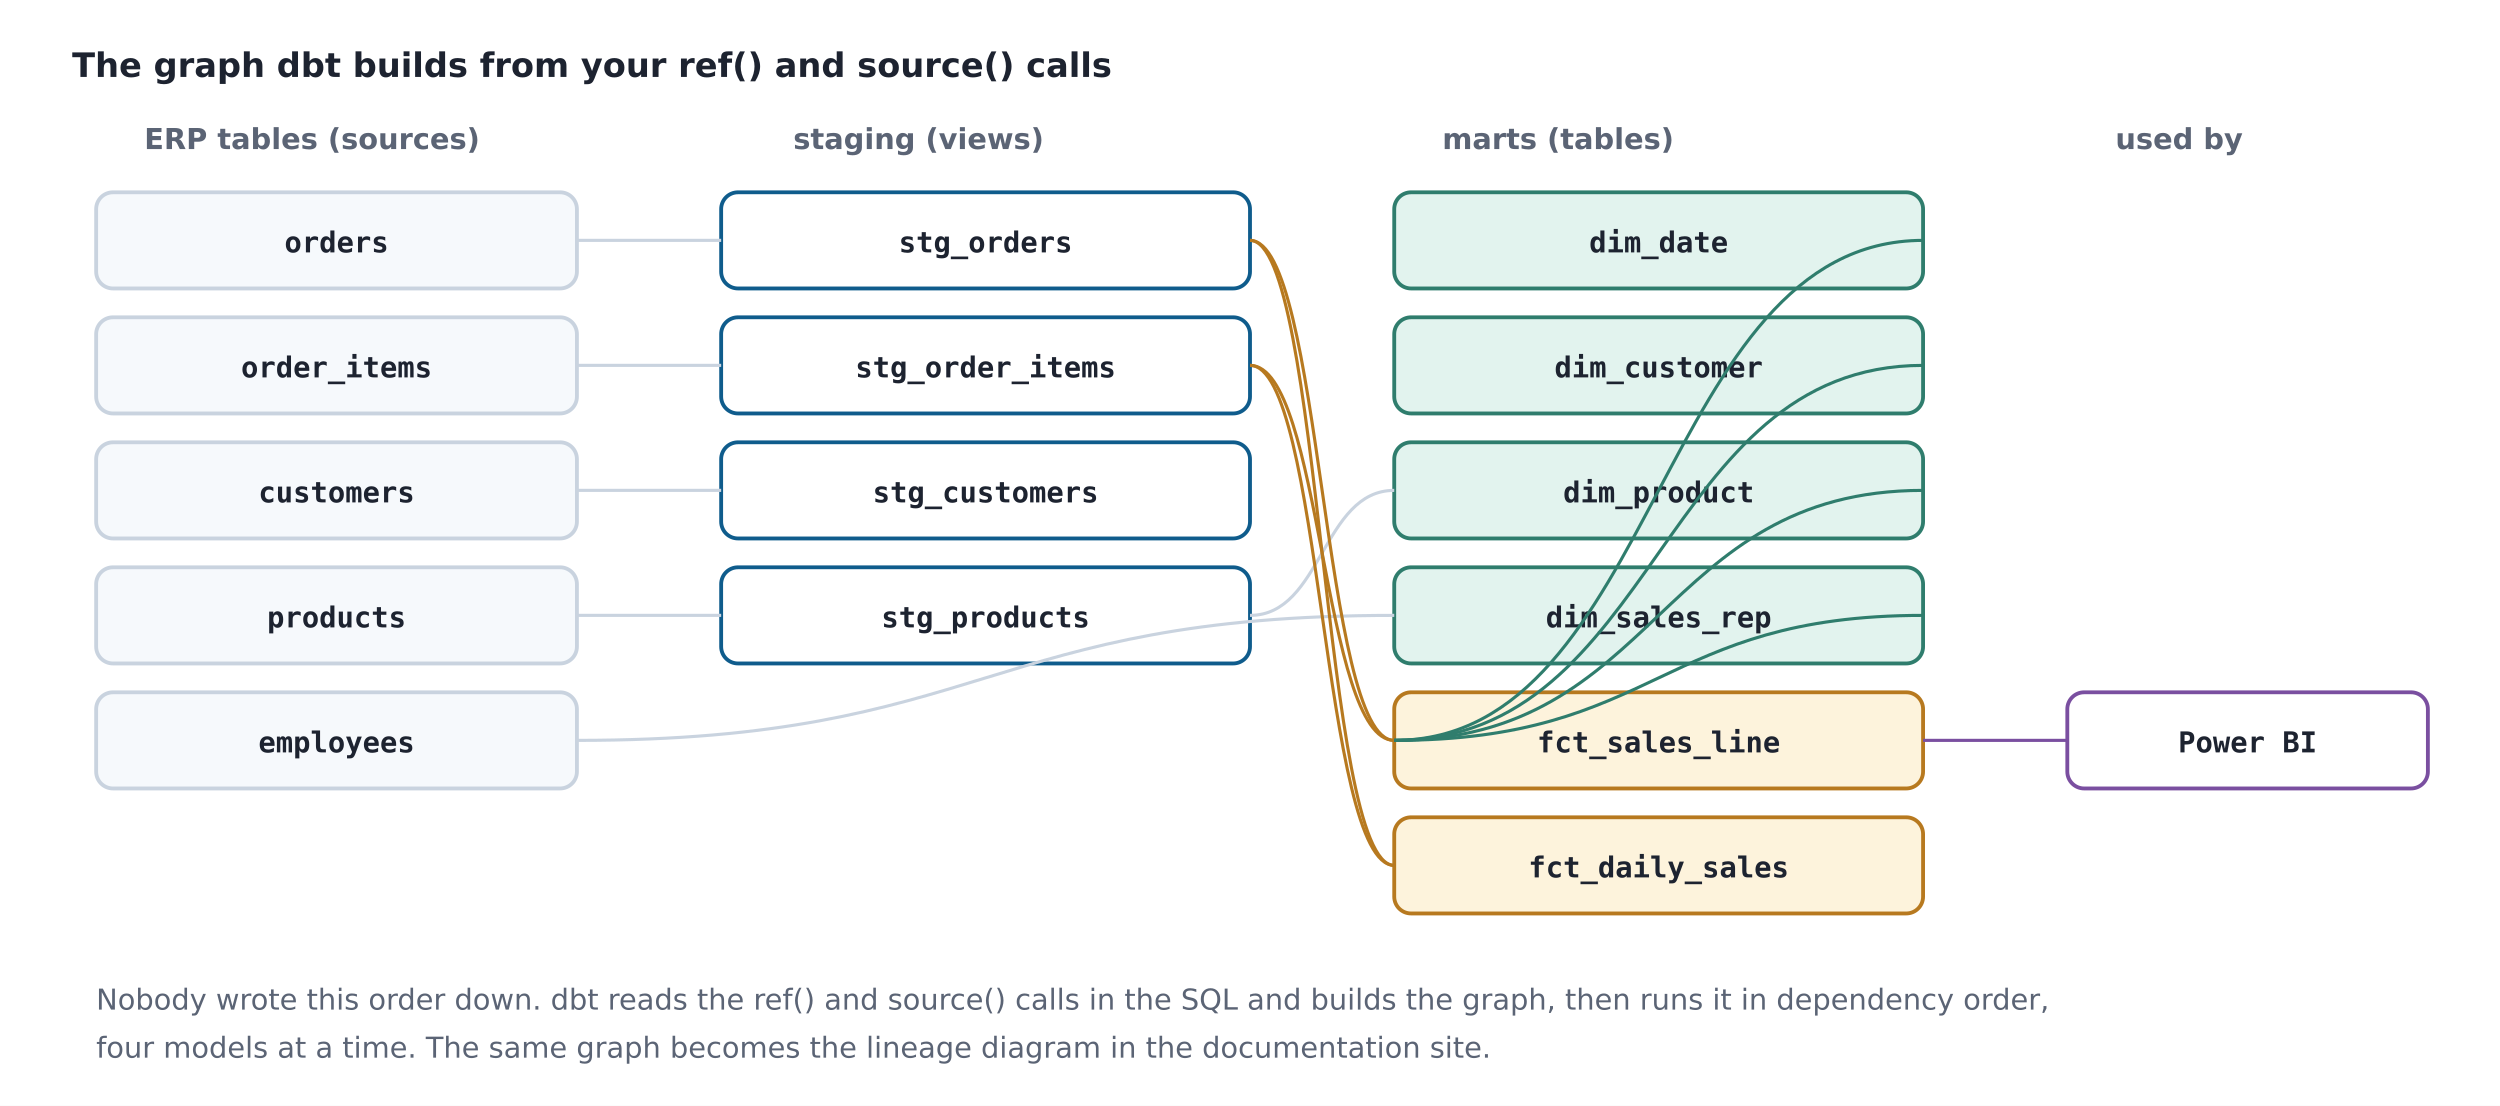
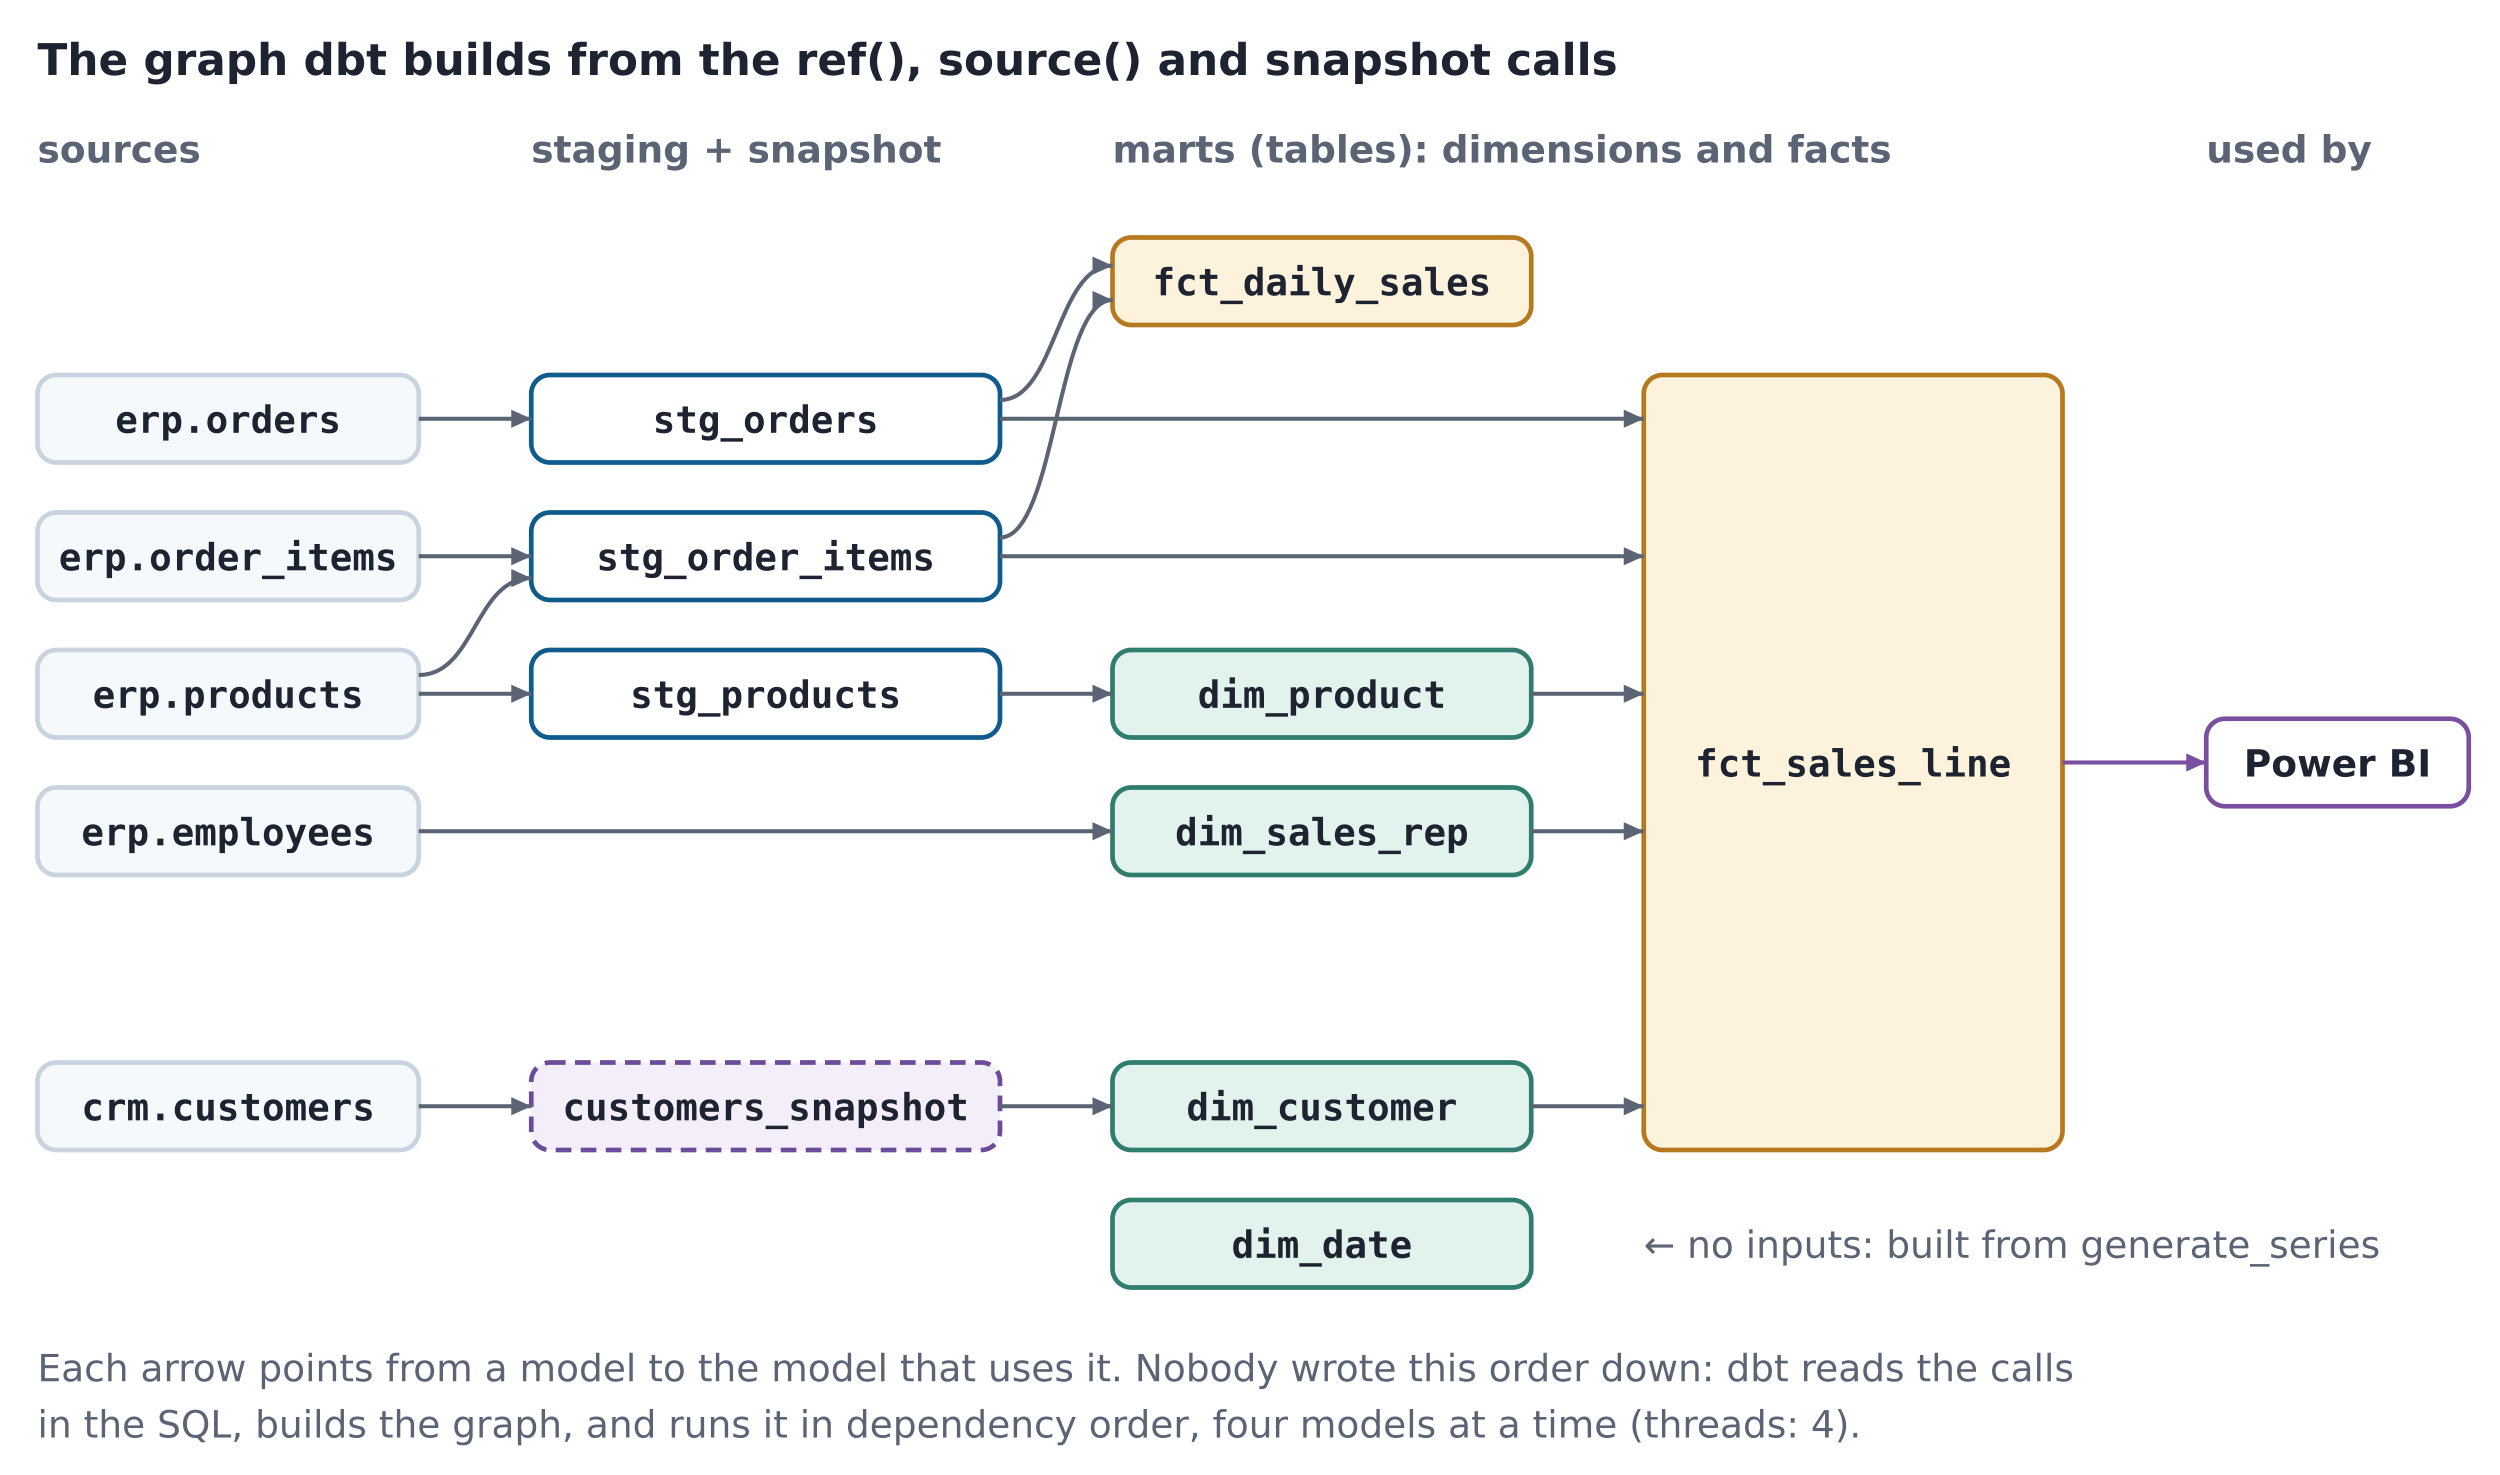
- <svg xmlns="http://www.w3.org/2000/svg" width="1040" height="460" viewBox="0 0 1040 460" font-family="DejaVu Sans, Arial, sans-serif">
-   <rect width="1040" height="460" fill="#ffffff" />
-   <text x="30" y="32" font-size="14" fill="#1d2330" font-weight="bold" text-anchor="start" font-family="Poppins, DejaVu Sans, sans-serif">The graph dbt builds from your ref() and source() calls</text>
-   <text x="60" y="62" font-size="12" fill="#5b6475" font-weight="bold" text-anchor="start">ERP tables (sources)</text>
-   <text x="330" y="62" font-size="12" fill="#5b6475" font-weight="bold" text-anchor="start">staging (views)</text>
-   <text x="600" y="62" font-size="12" fill="#5b6475" font-weight="bold" text-anchor="start">marts (tables)</text>
-   <text x="880" y="62" font-size="12" fill="#5b6475" font-weight="bold" text-anchor="start">used by</text>
-   <rect x="40" y="80" width="200" height="40" rx="7" fill="#f6f9fc" stroke="#c9d3df" stroke-width="1.6" />
-   <text x="140.0" y="105.0" font-size="12" fill="#1d2330" font-weight="bold" text-anchor="middle" font-family="DejaVu Sans Mono, monospace">orders</text>
-   <rect x="40" y="132" width="200" height="40" rx="7" fill="#f6f9fc" stroke="#c9d3df" stroke-width="1.6" />
-   <text x="140.0" y="157.0" font-size="12" fill="#1d2330" font-weight="bold" text-anchor="middle" font-family="DejaVu Sans Mono, monospace">order_items</text>
-   <rect x="40" y="184" width="200" height="40" rx="7" fill="#f6f9fc" stroke="#c9d3df" stroke-width="1.6" />
-   <text x="140.0" y="209.0" font-size="12" fill="#1d2330" font-weight="bold" text-anchor="middle" font-family="DejaVu Sans Mono, monospace">customers</text>
-   <rect x="40" y="236" width="200" height="40" rx="7" fill="#f6f9fc" stroke="#c9d3df" stroke-width="1.6" />
-   <text x="140.0" y="261.0" font-size="12" fill="#1d2330" font-weight="bold" text-anchor="middle" font-family="DejaVu Sans Mono, monospace">products</text>
-   <rect x="40" y="288" width="200" height="40" rx="7" fill="#f6f9fc" stroke="#c9d3df" stroke-width="1.6" />
-   <text x="140.0" y="313.0" font-size="12" fill="#1d2330" font-weight="bold" text-anchor="middle" font-family="DejaVu Sans Mono, monospace">employees</text>
-   <rect x="300" y="80" width="220" height="40" rx="7" fill="#fff" stroke="#0f5c8c" stroke-width="1.6" />
-   <text x="410.0" y="105.0" font-size="12" fill="#1d2330" font-weight="bold" text-anchor="middle" font-family="DejaVu Sans Mono, monospace">stg_orders</text>
-   <rect x="300" y="132" width="220" height="40" rx="7" fill="#fff" stroke="#0f5c8c" stroke-width="1.6" />
-   <text x="410.0" y="157.0" font-size="12" fill="#1d2330" font-weight="bold" text-anchor="middle" font-family="DejaVu Sans Mono, monospace">stg_order_items</text>
-   <rect x="300" y="184" width="220" height="40" rx="7" fill="#fff" stroke="#0f5c8c" stroke-width="1.6" />
-   <text x="410.0" y="209.0" font-size="12" fill="#1d2330" font-weight="bold" text-anchor="middle" font-family="DejaVu Sans Mono, monospace">stg_customers</text>
-   <rect x="300" y="236" width="220" height="40" rx="7" fill="#fff" stroke="#0f5c8c" stroke-width="1.6" />
-   <text x="410.0" y="261.0" font-size="12" fill="#1d2330" font-weight="bold" text-anchor="middle" font-family="DejaVu Sans Mono, monospace">stg_products</text>
-   <rect x="580" y="80" width="220" height="40" rx="7" fill="#e2f3ee" stroke="#2f7d6d" stroke-width="1.6" />
-   <text x="690.0" y="105.0" font-size="12" fill="#1d2330" font-weight="bold" text-anchor="middle" font-family="DejaVu Sans Mono, monospace">dim_date</text>
-   <rect x="580" y="132" width="220" height="40" rx="7" fill="#e2f3ee" stroke="#2f7d6d" stroke-width="1.6" />
-   <text x="690.0" y="157.0" font-size="12" fill="#1d2330" font-weight="bold" text-anchor="middle" font-family="DejaVu Sans Mono, monospace">dim_customer</text>
-   <rect x="580" y="184" width="220" height="40" rx="7" fill="#e2f3ee" stroke="#2f7d6d" stroke-width="1.6" />
-   <text x="690.0" y="209.0" font-size="12" fill="#1d2330" font-weight="bold" text-anchor="middle" font-family="DejaVu Sans Mono, monospace">dim_product</text>
-   <rect x="580" y="236" width="220" height="40" rx="7" fill="#e2f3ee" stroke="#2f7d6d" stroke-width="1.6" />
-   <text x="690.0" y="261.0" font-size="12" fill="#1d2330" font-weight="bold" text-anchor="middle" font-family="DejaVu Sans Mono, monospace">dim_sales_rep</text>
-   <rect x="580" y="288" width="220" height="40" rx="7" fill="#fdf3dc" stroke="#b7791f" stroke-width="1.6" />
-   <text x="690.0" y="313.0" font-size="12" fill="#1d2330" font-weight="bold" text-anchor="middle" font-family="DejaVu Sans Mono, monospace">fct_sales_line</text>
-   <rect x="580" y="340" width="220" height="40" rx="7" fill="#fdf3dc" stroke="#b7791f" stroke-width="1.6" />
-   <text x="690.0" y="365.0" font-size="12" fill="#1d2330" font-weight="bold" text-anchor="middle" font-family="DejaVu Sans Mono, monospace">fct_daily_sales</text>
-   <rect x="860" y="288" width="150" height="40" rx="7" fill="#fff" stroke="#7a4fa0" stroke-width="1.6" />
-   <text x="935.0" y="313.0" font-size="12" fill="#1d2330" font-weight="bold" text-anchor="middle" font-family="DejaVu Sans Mono, monospace">Power BI</text>
-   <path d="M240,100 C270.0,100 270.0,100 300,100" fill="none" stroke="#c9d3df" stroke-width="1.3" stroke-linejoin="round" />
-   <path d="M240,152 C270.0,152 270.0,152 300,152" fill="none" stroke="#c9d3df" stroke-width="1.3" stroke-linejoin="round" />
-   <path d="M240,204 C270.0,204 270.0,204 300,204" fill="none" stroke="#c9d3df" stroke-width="1.3" stroke-linejoin="round" />
-   <path d="M240,256 C270.0,256 270.0,256 300,256" fill="none" stroke="#c9d3df" stroke-width="1.3" stroke-linejoin="round" />
-   <path d="M240,308 C410.0,308 410.0,256 580,256" fill="none" stroke="#c9d3df" stroke-width="1.3" stroke-linejoin="round" />
-   <path d="M520,256 C550.0,256 550.0,204 580,204" fill="none" stroke="#c9d3df" stroke-width="1.3" stroke-linejoin="round" />
-   <path d="M520,152 C550.0,152 550.0,308 580,308" fill="none" stroke="#b7791f" stroke-width="1.3" stroke-linejoin="round" />
-   <path d="M520,100 C550.0,100 550.0,308 580,308" fill="none" stroke="#b7791f" stroke-width="1.3" stroke-linejoin="round" />
-   <path d="M520,152 C550.0,152 550.0,360 580,360" fill="none" stroke="#b7791f" stroke-width="1.3" stroke-linejoin="round" />
-   <path d="M520,100 C550.0,100 550.0,360 580,360" fill="none" stroke="#b7791f" stroke-width="1.3" stroke-linejoin="round" />
-   <path d="M800,100 C690.0,100 690.0,308 580,308" fill="none" stroke="#2f7d6d" stroke-width="1.3" stroke-linejoin="round" />
-   <path d="M800,152 C690.0,152 690.0,308 580,308" fill="none" stroke="#2f7d6d" stroke-width="1.3" stroke-linejoin="round" />
-   <path d="M800,204 C690.0,204 690.0,308 580,308" fill="none" stroke="#2f7d6d" stroke-width="1.3" stroke-linejoin="round" />
-   <path d="M800,256 C690.0,256 690.0,308 580,308" fill="none" stroke="#2f7d6d" stroke-width="1.3" stroke-linejoin="round" />
-   <path d="M800,308 C830.0,308 830.0,308 860,308" fill="none" stroke="#7a4fa0" stroke-width="1.3" stroke-linejoin="round" />
-   <text x="40" y="420" font-size="12" fill="#5b6475" font-weight="normal" text-anchor="start">Nobody wrote this order down. dbt reads the ref() and source() calls in the SQL and builds the graph, then runs it in dependency order,</text>
-   <text x="40" y="440" font-size="12" fill="#5b6475" font-weight="normal" text-anchor="start">four models at a time. The same graph becomes the lineage diagram in the documentation site.</text>
+ <svg xmlns="http://www.w3.org/2000/svg" width="800" height="472" viewBox="0 0 800 472" font-family="DejaVu Sans, Arial, sans-serif">
+   <rect width="800" height="472" fill="#ffffff" />
+   <text x="12" y="24" font-size="14" fill="#1d2330" font-weight="bold" text-anchor="start" font-family="Poppins, DejaVu Sans, sans-serif">The graph dbt builds from the ref(), source() and snapshot calls</text>
+   <text x="12" y="52" font-size="12" fill="#5b6475" font-weight="bold" text-anchor="start">sources</text>
+   <text x="170" y="52" font-size="12" fill="#5b6475" font-weight="bold" text-anchor="start">staging + snapshot</text>
+   <text x="356" y="52" font-size="12" fill="#5b6475" font-weight="bold" text-anchor="start">marts (tables): dimensions and facts</text>
+   <text x="706" y="52" font-size="12" fill="#5b6475" font-weight="bold" text-anchor="start">used by</text>
+   <rect x="12" y="120.0" width="122" height="28" rx="6" fill="#f6f9fc" stroke="#c9d3df" stroke-width="1.5" />
+   <text x="73.0" y="138.5" font-size="12" fill="#1d2330" font-weight="bold" text-anchor="middle" font-family="DejaVu Sans Mono, monospace">erp.orders</text>
+   <rect x="12" y="164.0" width="122" height="28" rx="6" fill="#f6f9fc" stroke="#c9d3df" stroke-width="1.5" />
+   <text x="73.0" y="182.5" font-size="12" fill="#1d2330" font-weight="bold" text-anchor="middle" font-family="DejaVu Sans Mono, monospace">erp.order_items</text>
+   <rect x="12" y="208.0" width="122" height="28" rx="6" fill="#f6f9fc" stroke="#c9d3df" stroke-width="1.5" />
+   <text x="73.0" y="226.5" font-size="12" fill="#1d2330" font-weight="bold" text-anchor="middle" font-family="DejaVu Sans Mono, monospace">erp.products</text>
+   <rect x="12" y="252.0" width="122" height="28" rx="6" fill="#f6f9fc" stroke="#c9d3df" stroke-width="1.5" />
+   <text x="73.0" y="270.5" font-size="12" fill="#1d2330" font-weight="bold" text-anchor="middle" font-family="DejaVu Sans Mono, monospace">erp.employees</text>
+   <rect x="12" y="340.0" width="122" height="28" rx="6" fill="#f6f9fc" stroke="#c9d3df" stroke-width="1.5" />
+   <text x="73.0" y="358.5" font-size="12" fill="#1d2330" font-weight="bold" text-anchor="middle" font-family="DejaVu Sans Mono, monospace">crm.customers</text>
+   <rect x="170" y="120.0" width="150" height="28" rx="6" fill="#fff" stroke="#0f5c8c" stroke-width="1.5" />
+   <text x="245.0" y="138.5" font-size="12" fill="#1d2330" font-weight="bold" text-anchor="middle" font-family="DejaVu Sans Mono, monospace">stg_orders</text>
+   <rect x="170" y="164.0" width="150" height="28" rx="6" fill="#fff" stroke="#0f5c8c" stroke-width="1.5" />
+   <text x="245.0" y="182.5" font-size="12" fill="#1d2330" font-weight="bold" text-anchor="middle" font-family="DejaVu Sans Mono, monospace">stg_order_items</text>
+   <rect x="170" y="208.0" width="150" height="28" rx="6" fill="#fff" stroke="#0f5c8c" stroke-width="1.5" />
+   <text x="245.0" y="226.5" font-size="12" fill="#1d2330" font-weight="bold" text-anchor="middle" font-family="DejaVu Sans Mono, monospace">stg_products</text>
+   <rect x="170" y="340.0" width="150" height="28" rx="6" fill="#f3eef9" stroke="#6b4c9a" stroke-width="1.5" stroke-dasharray="5 3" />
+   <text x="245.0" y="358.5" font-size="12" fill="#1d2330" font-weight="bold" text-anchor="middle" font-family="DejaVu Sans Mono, monospace">customers_snapshot</text>
+   <rect x="356" y="76.0" width="134" height="28" rx="6" fill="#fdf3dc" stroke="#b7791f" stroke-width="1.5" />
+   <text x="423.0" y="94.5" font-size="12" fill="#1d2330" font-weight="bold" text-anchor="middle" font-family="DejaVu Sans Mono, monospace">fct_daily_sales</text>
+   <rect x="356" y="208.0" width="134" height="28" rx="6" fill="#e2f3ee" stroke="#2f7d6d" stroke-width="1.5" />
+   <text x="423.0" y="226.5" font-size="12" fill="#1d2330" font-weight="bold" text-anchor="middle" font-family="DejaVu Sans Mono, monospace">dim_product</text>
+   <rect x="356" y="252.0" width="134" height="28" rx="6" fill="#e2f3ee" stroke="#2f7d6d" stroke-width="1.5" />
+   <text x="423.0" y="270.5" font-size="12" fill="#1d2330" font-weight="bold" text-anchor="middle" font-family="DejaVu Sans Mono, monospace">dim_sales_rep</text>
+   <rect x="356" y="340.0" width="134" height="28" rx="6" fill="#e2f3ee" stroke="#2f7d6d" stroke-width="1.5" />
+   <text x="423.0" y="358.5" font-size="12" fill="#1d2330" font-weight="bold" text-anchor="middle" font-family="DejaVu Sans Mono, monospace">dim_customer</text>
+   <rect x="356" y="384.0" width="134" height="28" rx="6" fill="#e2f3ee" stroke="#2f7d6d" stroke-width="1.5" />
+   <text x="423.0" y="402.5" font-size="12" fill="#1d2330" font-weight="bold" text-anchor="middle" font-family="DejaVu Sans Mono, monospace">dim_date</text>
+   <rect x="526" y="120.0" width="134" height="248.0" rx="6" fill="#fdf3dc" stroke="#b7791f" stroke-width="1.5" />
+   <text x="593.0" y="248.5" font-size="12" fill="#1d2330" font-weight="bold" text-anchor="middle" font-family="DejaVu Sans Mono, monospace">fct_sales_line</text>
+   <rect x="706" y="230.0" width="84" height="28" rx="6" fill="#fff" stroke="#7a4fa0" stroke-width="1.5" />
+   <text x="748.0" y="248.5" font-size="12" fill="#1d2330" font-weight="bold" text-anchor="middle" font-family="DejaVu Sans, Arial, sans-serif">Power BI</text>
+   <path d="M134,134 H170" fill="none" stroke="#5b6475" stroke-width="1.3" stroke-linejoin="round" />
+   <path d="M170,134 L163.6,136.9 L163.6,131.1 Z" fill="#5b6475" />
+   <path d="M134,178 H170" fill="none" stroke="#5b6475" stroke-width="1.3" stroke-linejoin="round" />
+   <path d="M170,178 L163.6,180.9 L163.6,175.1 Z" fill="#5b6475" />
+   <path d="M134,222 H170" fill="none" stroke="#5b6475" stroke-width="1.3" stroke-linejoin="round" />
+   <path d="M170,222 L163.6,224.9 L163.6,219.1 Z" fill="#5b6475" />
+   <path d="M134,216 C152.0,216 152.0,185 170,185" fill="none" stroke="#5b6475" stroke-width="1.3" stroke-linejoin="round" />
+   <path d="M170,185 L163.6,187.9 L163.6,182.1 Z" fill="#5b6475" />
+   <path d="M134,266 H356" fill="none" stroke="#5b6475" stroke-width="1.3" stroke-linejoin="round" />
+   <path d="M356,266 L349.6,268.9 L349.6,263.1 Z" fill="#5b6475" />
+   <path d="M134,354 H170" fill="none" stroke="#5b6475" stroke-width="1.3" stroke-linejoin="round" />
+   <path d="M170,354 L163.6,356.9 L163.6,351.1 Z" fill="#5b6475" />
+   <path d="M320,222 H356" fill="none" stroke="#5b6475" stroke-width="1.3" stroke-linejoin="round" />
+   <path d="M356,222 L349.6,224.9 L349.6,219.1 Z" fill="#5b6475" />
+   <path d="M320,354 H356" fill="none" stroke="#5b6475" stroke-width="1.3" stroke-linejoin="round" />
+   <path d="M356,354 L349.6,356.9 L349.6,351.1 Z" fill="#5b6475" />
+   <path d="M320,128 C338.0,128 338.0,85 356,85" fill="none" stroke="#5b6475" stroke-width="1.3" stroke-linejoin="round" />
+   <path d="M356,85 L349.6,87.9 L349.6,82.1 Z" fill="#5b6475" />
+   <path d="M320,172 C338.0,172 338.0,96 356,96" fill="none" stroke="#5b6475" stroke-width="1.3" stroke-linejoin="round" />
+   <path d="M356,96 L349.6,98.9 L349.6,93.1 Z" fill="#5b6475" />
+   <path d="M320,134 H526" fill="none" stroke="#5b6475" stroke-width="1.3" stroke-linejoin="round" />
+   <path d="M526,134 L519.6,136.9 L519.6,131.1 Z" fill="#5b6475" />
+   <path d="M320,178 H526" fill="none" stroke="#5b6475" stroke-width="1.3" stroke-linejoin="round" />
+   <path d="M526,178 L519.6,180.9 L519.6,175.1 Z" fill="#5b6475" />
+   <path d="M490,222 H526" fill="none" stroke="#5b6475" stroke-width="1.3" stroke-linejoin="round" />
+   <path d="M526,222 L519.6,224.9 L519.6,219.1 Z" fill="#5b6475" />
+   <path d="M490,266 H526" fill="none" stroke="#5b6475" stroke-width="1.3" stroke-linejoin="round" />
+   <path d="M526,266 L519.6,268.9 L519.6,263.1 Z" fill="#5b6475" />
+   <path d="M490,354 H526" fill="none" stroke="#5b6475" stroke-width="1.3" stroke-linejoin="round" />
+   <path d="M526,354 L519.6,356.9 L519.6,351.1 Z" fill="#5b6475" />
+   <path d="M660,244.0 H706" fill="none" stroke="#7a4fa0" stroke-width="1.3" stroke-linejoin="round" />
+   <path d="M706,244.0 L699.6,246.9 L699.6,241.1 Z" fill="#7a4fa0" />
+   <text x="526" y="402.5" font-size="12" fill="#5b6475" font-weight="normal" text-anchor="start">← no inputs: built from generate_series</text>
+   <text x="12" y="442" font-size="12" fill="#5b6475" font-weight="normal" text-anchor="start">Each arrow points from a model to the model that uses it. Nobody wrote this order down: dbt reads the calls</text>
+   <text x="12" y="460" font-size="12" fill="#5b6475" font-weight="normal" text-anchor="start">in the SQL, builds the graph, and runs it in dependency order, four models at a time (threads: 4).</text>
</svg>
